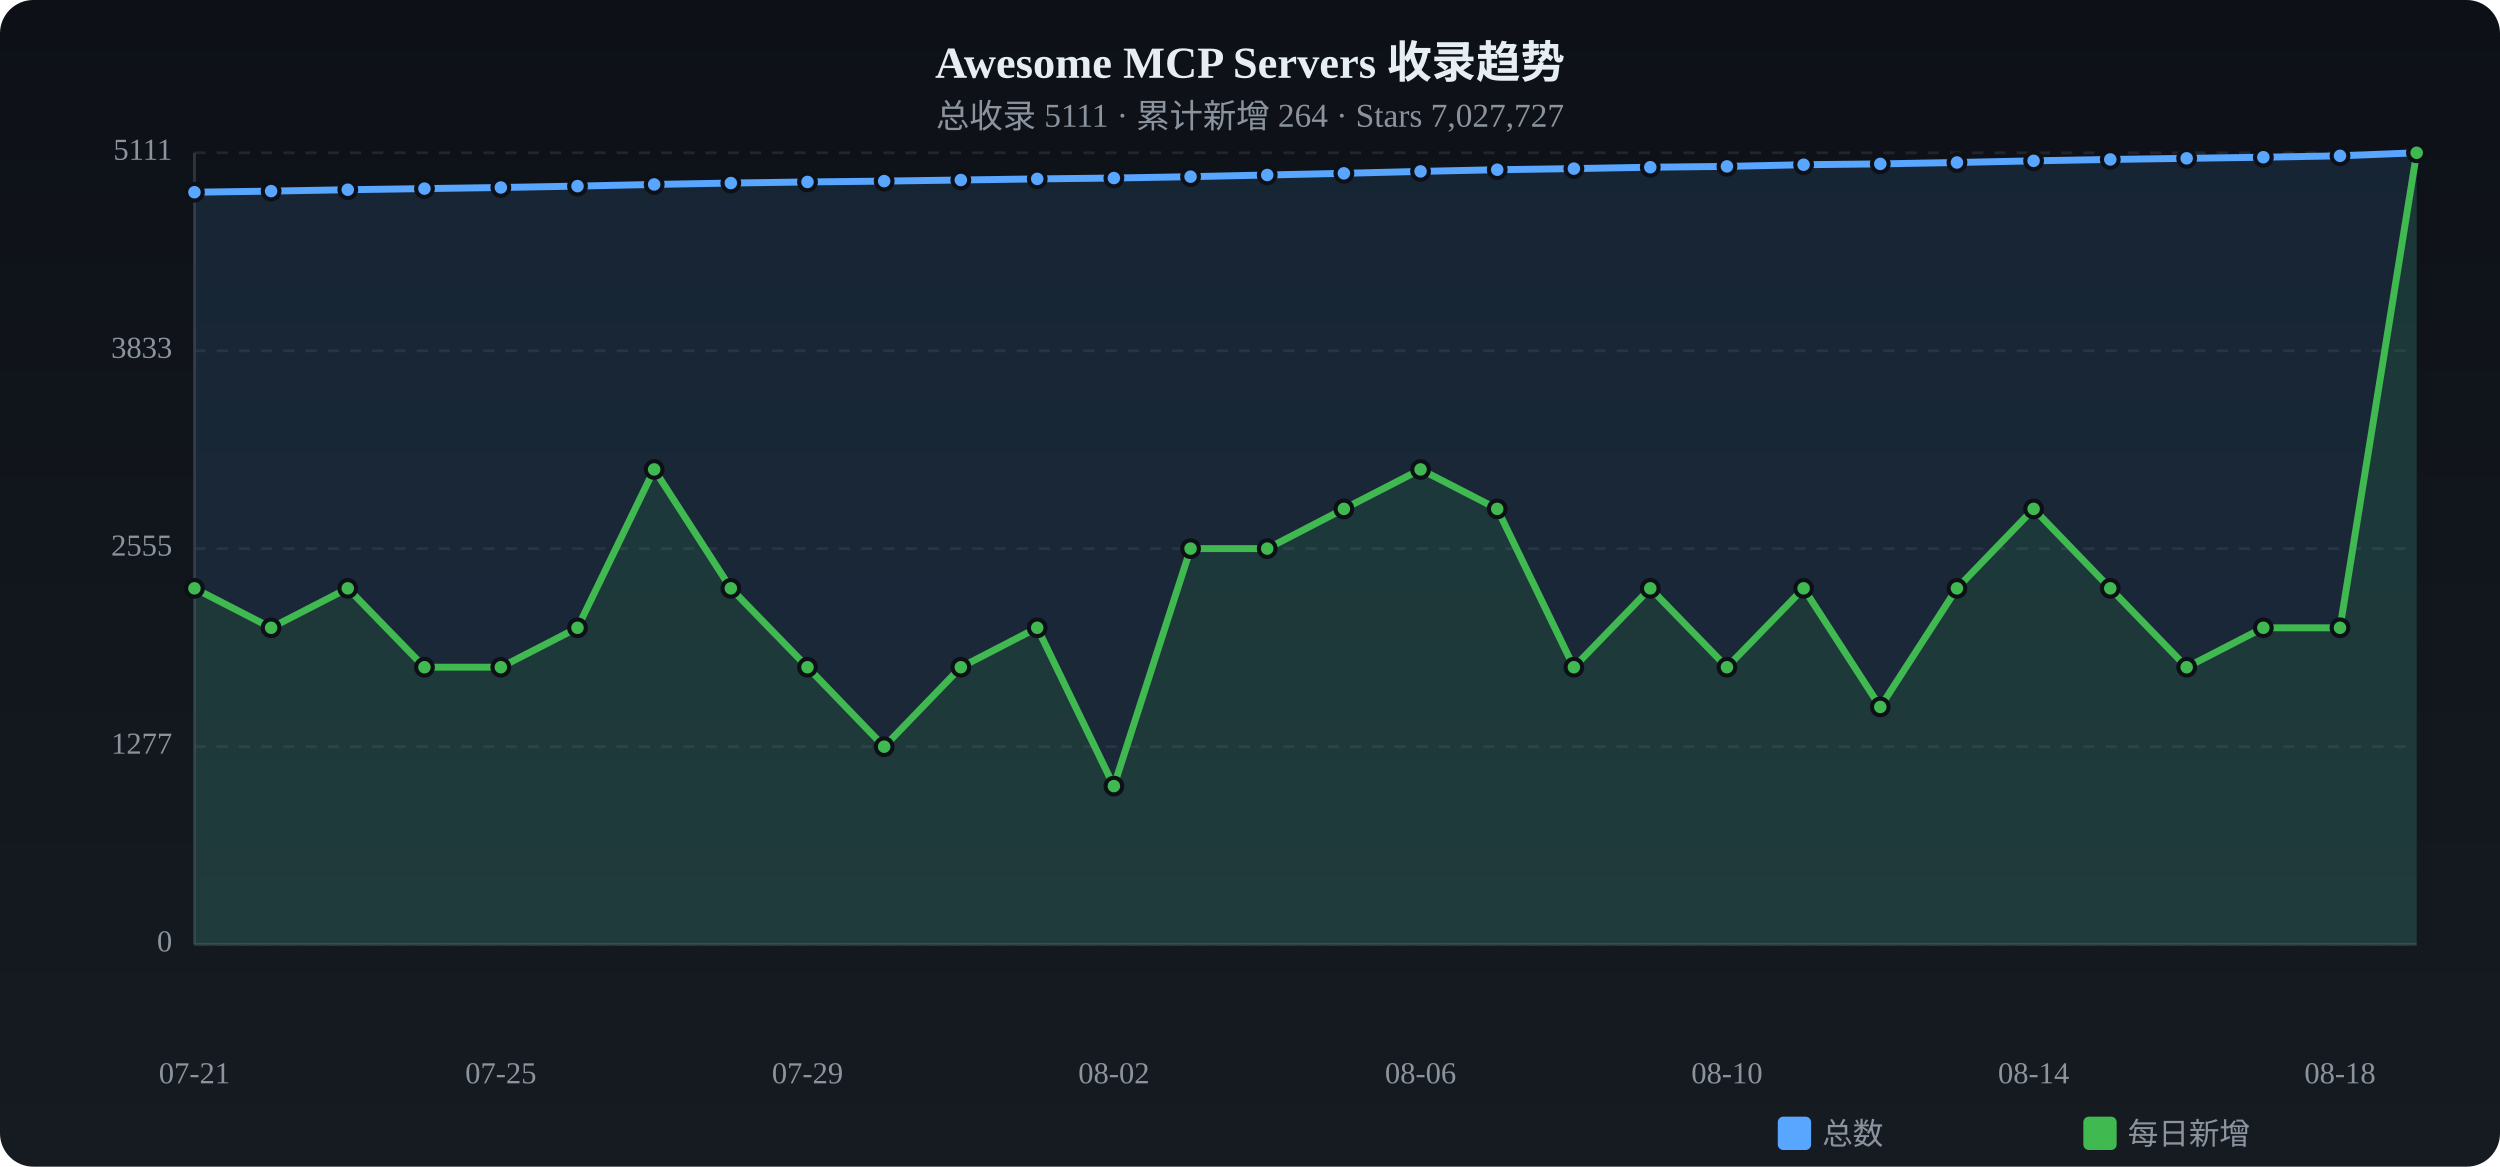
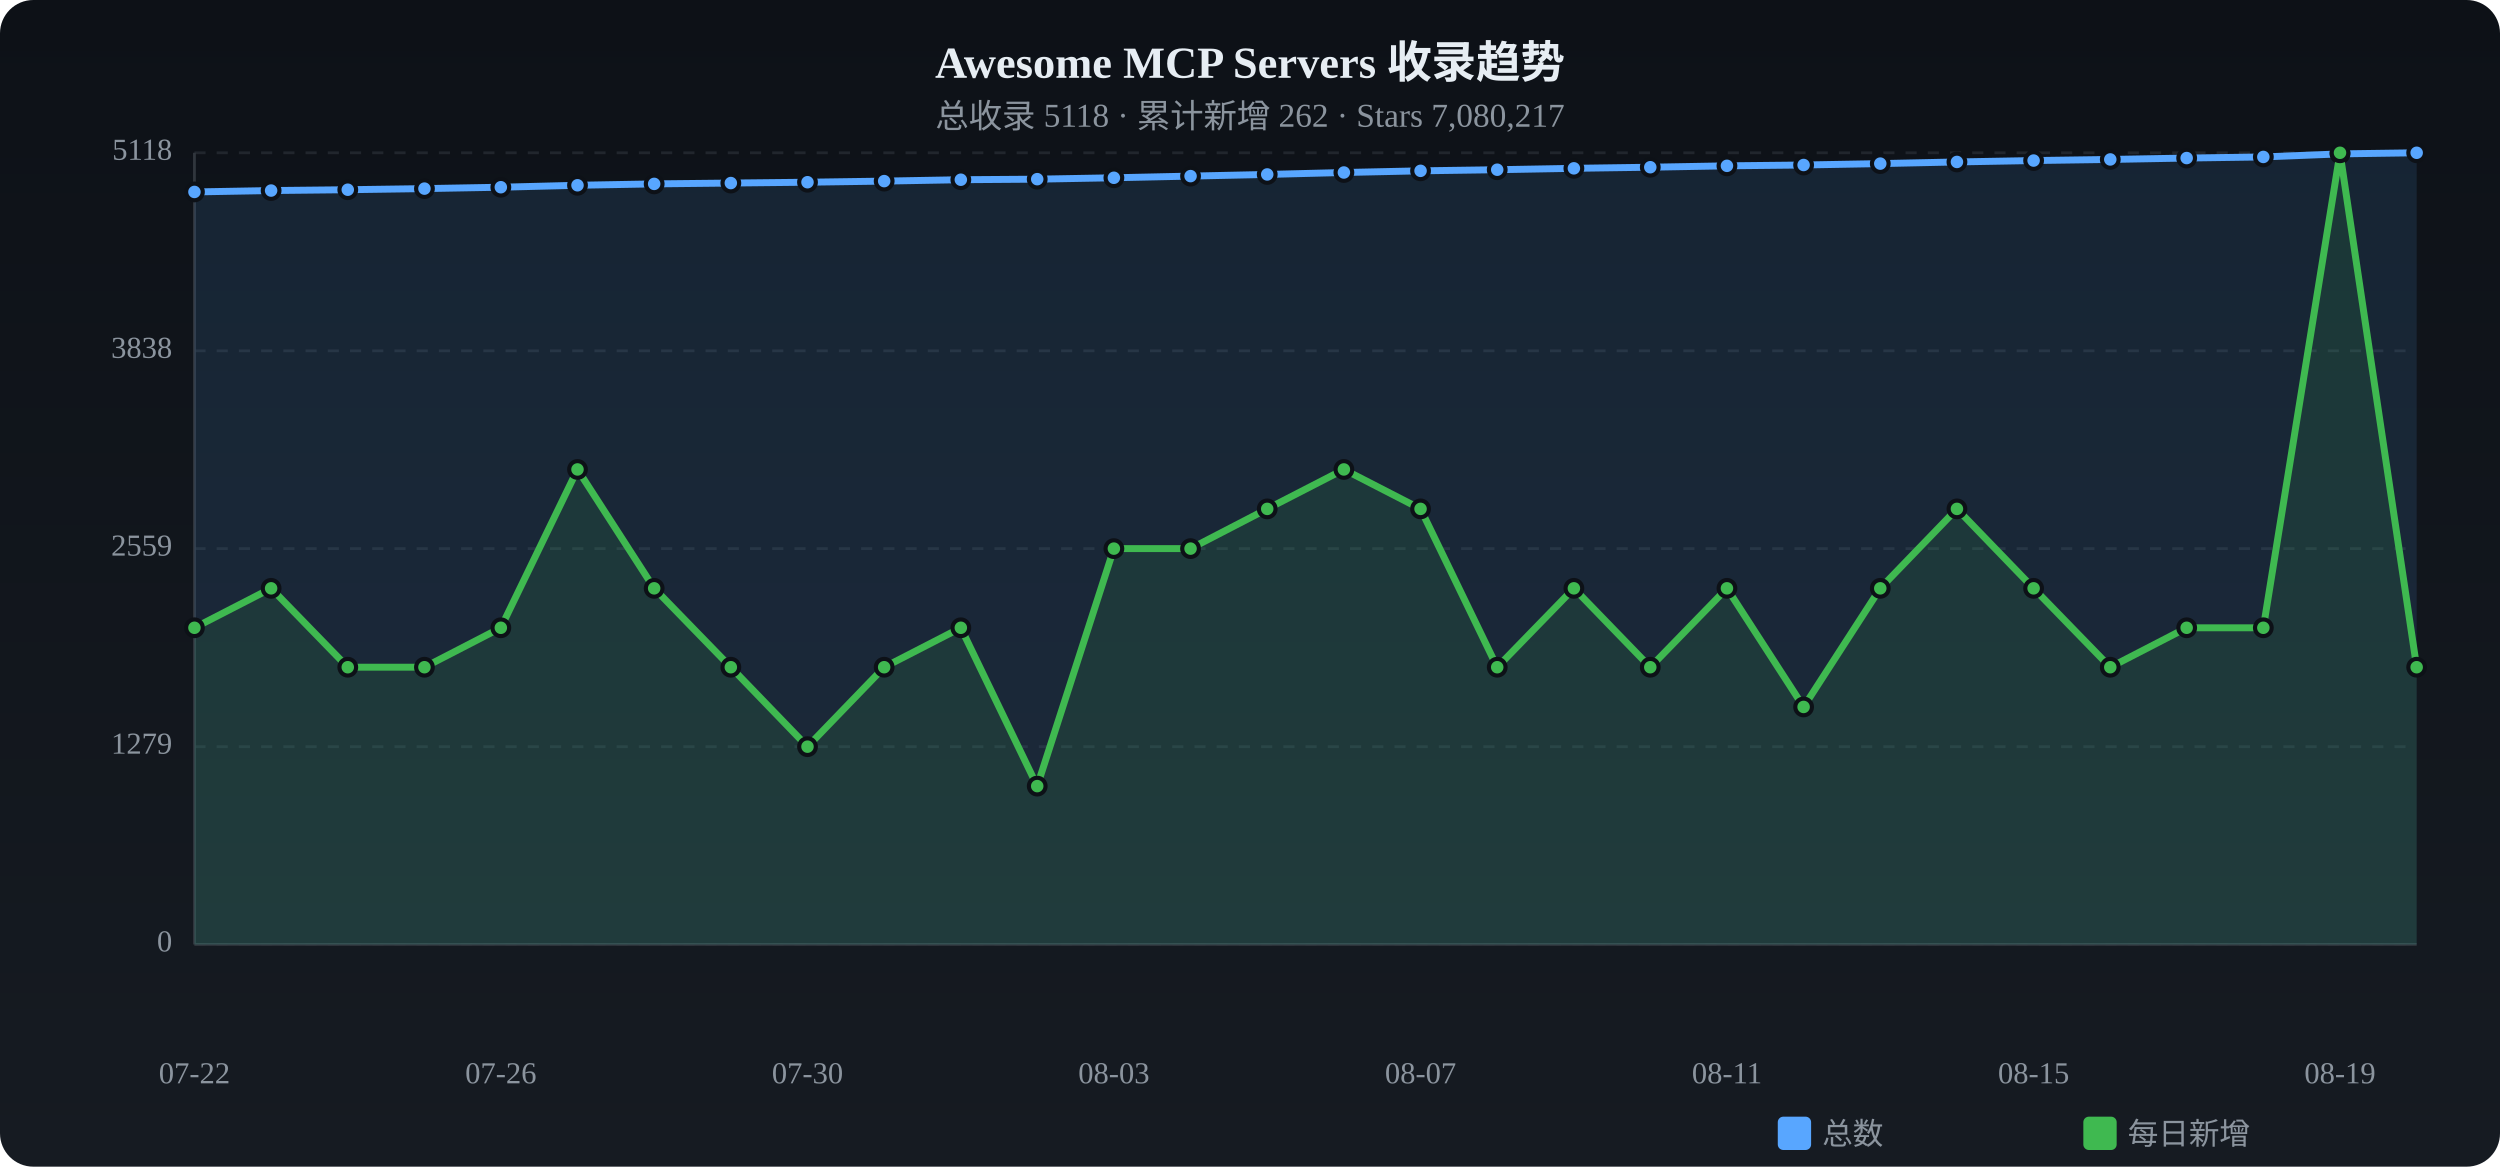
<svg xmlns="http://www.w3.org/2000/svg" viewBox="0 0 900 420" width="900" height="420">
  <defs>
    <linearGradient id="tbg" x1="0%" y1="0%" x2="0%" y2="100%">
      <stop offset="0%" stop-color="#0d1117" />
      <stop offset="100%" stop-color="#161b22" />
    </linearGradient>
  </defs>
  <rect width="900" height="420" rx="12" fill="url(#tbg)" />
  <text x="450.0" y="28" text-anchor="middle" fill="#e6edf3" font-size="16" font-weight="bold">Awesome MCP Servers 收录趋势</text>
-   <text x="450.0" y="46" text-anchor="middle" fill="#8b949e" font-size="12">总收录 5111 · 累计新增 264 · Stars 7,027,727</text>
+   <text x="450.0" y="46" text-anchor="middle" fill="#8b949e" font-size="12">总收录 5118 · 累计新增 262 · Stars 7,080,217</text>
  <text x="62" y="340.0" text-anchor="end" fill="#8b949e" font-size="11" dominant-baseline="middle">0</text>
  <line x1="70" y1="340.0" x2="870" y2="340.0" stroke="#21262d" stroke-dasharray="4 4" />
-   <text x="62" y="268.8" text-anchor="end" fill="#8b949e" font-size="11" dominant-baseline="middle">1277</text>
+   <text x="62" y="268.8" text-anchor="end" fill="#8b949e" font-size="11" dominant-baseline="middle">1279</text>
  <line x1="70" y1="268.8" x2="870" y2="268.8" stroke="#21262d" stroke-dasharray="4 4" />
-   <text x="62" y="197.5" text-anchor="end" fill="#8b949e" font-size="11" dominant-baseline="middle">2555</text>
+   <text x="62" y="197.5" text-anchor="end" fill="#8b949e" font-size="11" dominant-baseline="middle">2559</text>
  <line x1="70" y1="197.5" x2="870" y2="197.5" stroke="#21262d" stroke-dasharray="4 4" />
-   <text x="62" y="126.3" text-anchor="end" fill="#8b949e" font-size="11" dominant-baseline="middle">3833</text>
+   <text x="62" y="126.3" text-anchor="end" fill="#8b949e" font-size="11" dominant-baseline="middle">3838</text>
  <line x1="70" y1="126.3" x2="870" y2="126.3" stroke="#21262d" stroke-dasharray="4 4" />
-   <text x="62" y="55.0" text-anchor="end" fill="#8b949e" font-size="11" dominant-baseline="middle">5111</text>
+   <text x="62" y="55.0" text-anchor="end" fill="#8b949e" font-size="11" dominant-baseline="middle">5118</text>
  <line x1="70" y1="55.0" x2="870" y2="55.0" stroke="#21262d" stroke-dasharray="4 4" />
  <line x1="70" y1="55" x2="70" y2="340" stroke="#30363d" />
  <line x1="70" y1="340" x2="870" y2="340" stroke="#30363d" />
-   <path d="M70.0,69.2 L97.6,68.8 L125.2,68.3 L152.8,67.9 L180.3,67.5 L207.9,67.0 L235.5,66.4 L263.1,65.9 L290.7,65.5 L318.3,65.2 L345.9,64.8 L373.4,64.4 L401.0,64.1 L428.6,63.6 L456.2,63.0 L483.8,62.4 L511.4,61.7 L539.0,61.1 L566.6,60.7 L594.1,60.2 L621.7,59.9 L649.3,59.3 L676.9,59.0 L704.5,58.5 L732.1,57.9 L759.7,57.4 L787.2,57.0 L814.8,56.6 L842.4,56.1 L870.0,55.0 L870.0,340 L70.0,340 Z" fill="#58a6ff" opacity="0.12" />
-   <polyline points="70.0,69.2 97.6,68.8 125.2,68.3 152.8,67.9 180.3,67.5 207.9,67.0 235.5,66.4 263.1,65.9 290.7,65.5 318.3,65.2 345.9,64.8 373.4,64.4 401.0,64.1 428.6,63.6 456.2,63.0 483.8,62.4 511.4,61.7 539.0,61.1 566.6,60.7 594.1,60.2 621.7,59.9 649.3,59.3 676.9,59.0 704.5,58.5 732.1,57.9 759.7,57.4 787.2,57.0 814.8,56.6 842.4,56.1 870.0,55.0" fill="none" stroke="#58a6ff" stroke-width="2.5" stroke-linecap="round" stroke-linejoin="round" />
-   <circle cx="70.0" cy="69.2" r="3" fill="#58a6ff" stroke="#0d1117" stroke-width="1.5" />
-   <circle cx="97.6" cy="68.8" r="3" fill="#58a6ff" stroke="#0d1117" stroke-width="1.5" />
+   <path d="M70.0,69.1 L97.6,68.6 L125.2,68.3 L152.8,67.9 L180.3,67.4 L207.9,66.7 L235.5,66.2 L263.1,65.9 L290.7,65.6 L318.3,65.2 L345.9,64.7 L373.4,64.5 L401.0,64.0 L428.6,63.4 L456.2,62.8 L483.8,62.1 L511.4,61.5 L539.0,61.1 L566.6,60.6 L594.1,60.2 L621.7,59.7 L649.3,59.4 L676.9,58.9 L704.5,58.3 L732.1,57.8 L759.7,57.4 L787.2,56.9 L814.8,56.5 L842.4,55.4 L870.0,55.0 L870.0,340 L70.0,340 Z" fill="#58a6ff" opacity="0.12" />
+   <polyline points="70.0,69.1 97.6,68.6 125.2,68.3 152.8,67.9 180.3,67.4 207.9,66.7 235.5,66.2 263.1,65.9 290.7,65.6 318.3,65.2 345.9,64.7 373.4,64.5 401.0,64.0 428.6,63.4 456.2,62.8 483.8,62.1 511.4,61.5 539.0,61.1 566.6,60.6 594.1,60.2 621.7,59.7 649.3,59.4 676.9,58.9 704.5,58.3 732.1,57.8 759.7,57.4 787.2,56.9 814.8,56.5 842.4,55.4 870.0,55.0" fill="none" stroke="#58a6ff" stroke-width="2.5" stroke-linecap="round" stroke-linejoin="round" />
+   <circle cx="70.0" cy="69.1" r="3" fill="#58a6ff" stroke="#0d1117" stroke-width="1.5" />
+   <circle cx="97.6" cy="68.6" r="3" fill="#58a6ff" stroke="#0d1117" stroke-width="1.5" />
  <circle cx="125.2" cy="68.3" r="3" fill="#58a6ff" stroke="#0d1117" stroke-width="1.5" />
  <circle cx="152.8" cy="67.9" r="3" fill="#58a6ff" stroke="#0d1117" stroke-width="1.5" />
-   <circle cx="180.3" cy="67.5" r="3" fill="#58a6ff" stroke="#0d1117" stroke-width="1.5" />
-   <circle cx="207.9" cy="67.0" r="3" fill="#58a6ff" stroke="#0d1117" stroke-width="1.5" />
-   <circle cx="235.5" cy="66.4" r="3" fill="#58a6ff" stroke="#0d1117" stroke-width="1.5" />
+   <circle cx="180.3" cy="67.4" r="3" fill="#58a6ff" stroke="#0d1117" stroke-width="1.5" />
+   <circle cx="207.9" cy="66.7" r="3" fill="#58a6ff" stroke="#0d1117" stroke-width="1.5" />
+   <circle cx="235.5" cy="66.2" r="3" fill="#58a6ff" stroke="#0d1117" stroke-width="1.5" />
  <circle cx="263.1" cy="65.9" r="3" fill="#58a6ff" stroke="#0d1117" stroke-width="1.5" />
-   <circle cx="290.7" cy="65.5" r="3" fill="#58a6ff" stroke="#0d1117" stroke-width="1.5" />
+   <circle cx="290.7" cy="65.6" r="3" fill="#58a6ff" stroke="#0d1117" stroke-width="1.5" />
  <circle cx="318.3" cy="65.2" r="3" fill="#58a6ff" stroke="#0d1117" stroke-width="1.5" />
-   <circle cx="345.9" cy="64.8" r="3" fill="#58a6ff" stroke="#0d1117" stroke-width="1.5" />
-   <circle cx="373.4" cy="64.4" r="3" fill="#58a6ff" stroke="#0d1117" stroke-width="1.5" />
-   <circle cx="401.0" cy="64.1" r="3" fill="#58a6ff" stroke="#0d1117" stroke-width="1.5" />
-   <circle cx="428.6" cy="63.6" r="3" fill="#58a6ff" stroke="#0d1117" stroke-width="1.5" />
-   <circle cx="456.2" cy="63.0" r="3" fill="#58a6ff" stroke="#0d1117" stroke-width="1.5" />
-   <circle cx="483.8" cy="62.4" r="3" fill="#58a6ff" stroke="#0d1117" stroke-width="1.5" />
-   <circle cx="511.4" cy="61.7" r="3" fill="#58a6ff" stroke="#0d1117" stroke-width="1.5" />
+   <circle cx="345.9" cy="64.7" r="3" fill="#58a6ff" stroke="#0d1117" stroke-width="1.5" />
+   <circle cx="373.4" cy="64.5" r="3" fill="#58a6ff" stroke="#0d1117" stroke-width="1.5" />
+   <circle cx="401.0" cy="64.0" r="3" fill="#58a6ff" stroke="#0d1117" stroke-width="1.5" />
+   <circle cx="428.6" cy="63.4" r="3" fill="#58a6ff" stroke="#0d1117" stroke-width="1.5" />
+   <circle cx="456.2" cy="62.8" r="3" fill="#58a6ff" stroke="#0d1117" stroke-width="1.5" />
+   <circle cx="483.8" cy="62.1" r="3" fill="#58a6ff" stroke="#0d1117" stroke-width="1.5" />
+   <circle cx="511.4" cy="61.5" r="3" fill="#58a6ff" stroke="#0d1117" stroke-width="1.5" />
  <circle cx="539.0" cy="61.1" r="3" fill="#58a6ff" stroke="#0d1117" stroke-width="1.5" />
-   <circle cx="566.6" cy="60.7" r="3" fill="#58a6ff" stroke="#0d1117" stroke-width="1.5" />
+   <circle cx="566.6" cy="60.6" r="3" fill="#58a6ff" stroke="#0d1117" stroke-width="1.5" />
  <circle cx="594.1" cy="60.2" r="3" fill="#58a6ff" stroke="#0d1117" stroke-width="1.5" />
-   <circle cx="621.7" cy="59.9" r="3" fill="#58a6ff" stroke="#0d1117" stroke-width="1.5" />
-   <circle cx="649.3" cy="59.3" r="3" fill="#58a6ff" stroke="#0d1117" stroke-width="1.5" />
-   <circle cx="676.9" cy="59.0" r="3" fill="#58a6ff" stroke="#0d1117" stroke-width="1.5" />
-   <circle cx="704.5" cy="58.5" r="3" fill="#58a6ff" stroke="#0d1117" stroke-width="1.5" />
-   <circle cx="732.1" cy="57.9" r="3" fill="#58a6ff" stroke="#0d1117" stroke-width="1.5" />
+   <circle cx="621.7" cy="59.7" r="3" fill="#58a6ff" stroke="#0d1117" stroke-width="1.5" />
+   <circle cx="649.3" cy="59.4" r="3" fill="#58a6ff" stroke="#0d1117" stroke-width="1.5" />
+   <circle cx="676.9" cy="58.9" r="3" fill="#58a6ff" stroke="#0d1117" stroke-width="1.5" />
+   <circle cx="704.5" cy="58.3" r="3" fill="#58a6ff" stroke="#0d1117" stroke-width="1.5" />
+   <circle cx="732.1" cy="57.8" r="3" fill="#58a6ff" stroke="#0d1117" stroke-width="1.5" />
  <circle cx="759.7" cy="57.4" r="3" fill="#58a6ff" stroke="#0d1117" stroke-width="1.5" />
-   <circle cx="787.2" cy="57.0" r="3" fill="#58a6ff" stroke="#0d1117" stroke-width="1.5" />
-   <circle cx="814.8" cy="56.6" r="3" fill="#58a6ff" stroke="#0d1117" stroke-width="1.5" />
-   <circle cx="842.4" cy="56.1" r="3" fill="#58a6ff" stroke="#0d1117" stroke-width="1.5" />
+   <circle cx="787.2" cy="56.9" r="3" fill="#58a6ff" stroke="#0d1117" stroke-width="1.5" />
+   <circle cx="814.8" cy="56.5" r="3" fill="#58a6ff" stroke="#0d1117" stroke-width="1.5" />
+   <circle cx="842.4" cy="55.4" r="3" fill="#58a6ff" stroke="#0d1117" stroke-width="1.5" />
  <circle cx="870.0" cy="55.0" r="3" fill="#58a6ff" stroke="#0d1117" stroke-width="1.5" />
-   <path d="M70.0,211.8 L97.6,226.0 L125.2,211.8 L152.8,240.2 L180.3,240.2 L207.9,226.0 L235.5,169.0 L263.1,211.8 L290.7,240.2 L318.3,268.8 L345.9,240.2 L373.4,226.0 L401.0,283.0 L428.6,197.5 L456.2,197.5 L483.8,183.2 L511.4,169.0 L539.0,183.2 L566.6,240.2 L594.1,211.8 L621.7,240.2 L649.3,211.8 L676.9,254.5 L704.5,211.8 L732.1,183.2 L759.7,211.8 L787.2,240.2 L814.8,226.0 L842.4,226.0 L870.0,55.0 L870.0,340 L70.0,340 Z" fill="#3fb950" opacity="0.12" />
-   <polyline points="70.0,211.8 97.6,226.0 125.2,211.8 152.8,240.2 180.3,240.2 207.9,226.0 235.5,169.0 263.1,211.8 290.7,240.2 318.3,268.8 345.9,240.2 373.4,226.0 401.0,283.0 428.6,197.5 456.2,197.5 483.8,183.2 511.4,169.0 539.0,183.2 566.6,240.2 594.1,211.8 621.7,240.2 649.3,211.8 676.9,254.5 704.5,211.8 732.1,183.2 759.7,211.8 787.2,240.2 814.8,226.0 842.4,226.0 870.0,55.0" fill="none" stroke="#3fb950" stroke-width="2.5" stroke-linecap="round" stroke-linejoin="round" />
-   <circle cx="70.0" cy="211.8" r="3" fill="#3fb950" stroke="#0d1117" stroke-width="1.5" />
-   <circle cx="97.6" cy="226.0" r="3" fill="#3fb950" stroke="#0d1117" stroke-width="1.5" />
-   <circle cx="125.2" cy="211.8" r="3" fill="#3fb950" stroke="#0d1117" stroke-width="1.5" />
+   <path d="M70.0,226.0 L97.6,211.8 L125.2,240.2 L152.8,240.2 L180.3,226.0 L207.9,169.0 L235.5,211.8 L263.1,240.2 L290.7,268.8 L318.3,240.2 L345.9,226.0 L373.4,283.0 L401.0,197.5 L428.6,197.5 L456.2,183.2 L483.8,169.0 L511.4,183.2 L539.0,240.2 L566.6,211.8 L594.1,240.2 L621.7,211.8 L649.3,254.5 L676.9,211.8 L704.5,183.2 L732.1,211.8 L759.7,240.2 L787.2,226.0 L814.8,226.0 L842.4,55.0 L870.0,240.2 L870.0,340 L70.0,340 Z" fill="#3fb950" opacity="0.12" />
+   <polyline points="70.0,226.0 97.6,211.8 125.2,240.2 152.8,240.2 180.3,226.0 207.9,169.0 235.5,211.8 263.1,240.2 290.7,268.8 318.3,240.2 345.9,226.0 373.4,283.0 401.0,197.5 428.6,197.5 456.2,183.2 483.8,169.0 511.4,183.2 539.0,240.2 566.6,211.8 594.1,240.2 621.7,211.8 649.3,254.5 676.9,211.8 704.5,183.2 732.1,211.8 759.7,240.2 787.2,226.0 814.8,226.0 842.4,55.0 870.0,240.2" fill="none" stroke="#3fb950" stroke-width="2.5" stroke-linecap="round" stroke-linejoin="round" />
+   <circle cx="70.0" cy="226.0" r="3" fill="#3fb950" stroke="#0d1117" stroke-width="1.5" />
+   <circle cx="97.6" cy="211.8" r="3" fill="#3fb950" stroke="#0d1117" stroke-width="1.5" />
+   <circle cx="125.2" cy="240.2" r="3" fill="#3fb950" stroke="#0d1117" stroke-width="1.5" />
  <circle cx="152.8" cy="240.2" r="3" fill="#3fb950" stroke="#0d1117" stroke-width="1.5" />
-   <circle cx="180.3" cy="240.2" r="3" fill="#3fb950" stroke="#0d1117" stroke-width="1.5" />
-   <circle cx="207.9" cy="226.0" r="3" fill="#3fb950" stroke="#0d1117" stroke-width="1.5" />
-   <circle cx="235.5" cy="169.0" r="3" fill="#3fb950" stroke="#0d1117" stroke-width="1.5" />
-   <circle cx="263.1" cy="211.8" r="3" fill="#3fb950" stroke="#0d1117" stroke-width="1.5" />
-   <circle cx="290.7" cy="240.2" r="3" fill="#3fb950" stroke="#0d1117" stroke-width="1.5" />
-   <circle cx="318.3" cy="268.8" r="3" fill="#3fb950" stroke="#0d1117" stroke-width="1.5" />
-   <circle cx="345.9" cy="240.2" r="3" fill="#3fb950" stroke="#0d1117" stroke-width="1.5" />
-   <circle cx="373.4" cy="226.0" r="3" fill="#3fb950" stroke="#0d1117" stroke-width="1.5" />
-   <circle cx="401.0" cy="283.0" r="3" fill="#3fb950" stroke="#0d1117" stroke-width="1.5" />
+   <circle cx="180.3" cy="226.0" r="3" fill="#3fb950" stroke="#0d1117" stroke-width="1.5" />
+   <circle cx="207.9" cy="169.0" r="3" fill="#3fb950" stroke="#0d1117" stroke-width="1.5" />
+   <circle cx="235.5" cy="211.8" r="3" fill="#3fb950" stroke="#0d1117" stroke-width="1.5" />
+   <circle cx="263.1" cy="240.2" r="3" fill="#3fb950" stroke="#0d1117" stroke-width="1.5" />
+   <circle cx="290.7" cy="268.8" r="3" fill="#3fb950" stroke="#0d1117" stroke-width="1.5" />
+   <circle cx="318.3" cy="240.2" r="3" fill="#3fb950" stroke="#0d1117" stroke-width="1.5" />
+   <circle cx="345.9" cy="226.0" r="3" fill="#3fb950" stroke="#0d1117" stroke-width="1.5" />
+   <circle cx="373.4" cy="283.0" r="3" fill="#3fb950" stroke="#0d1117" stroke-width="1.5" />
+   <circle cx="401.0" cy="197.5" r="3" fill="#3fb950" stroke="#0d1117" stroke-width="1.5" />
  <circle cx="428.6" cy="197.5" r="3" fill="#3fb950" stroke="#0d1117" stroke-width="1.5" />
-   <circle cx="456.2" cy="197.5" r="3" fill="#3fb950" stroke="#0d1117" stroke-width="1.5" />
-   <circle cx="483.8" cy="183.2" r="3" fill="#3fb950" stroke="#0d1117" stroke-width="1.5" />
-   <circle cx="511.4" cy="169.0" r="3" fill="#3fb950" stroke="#0d1117" stroke-width="1.5" />
-   <circle cx="539.0" cy="183.2" r="3" fill="#3fb950" stroke="#0d1117" stroke-width="1.5" />
-   <circle cx="566.6" cy="240.2" r="3" fill="#3fb950" stroke="#0d1117" stroke-width="1.5" />
-   <circle cx="594.1" cy="211.8" r="3" fill="#3fb950" stroke="#0d1117" stroke-width="1.5" />
-   <circle cx="621.7" cy="240.2" r="3" fill="#3fb950" stroke="#0d1117" stroke-width="1.5" />
-   <circle cx="649.3" cy="211.8" r="3" fill="#3fb950" stroke="#0d1117" stroke-width="1.5" />
-   <circle cx="676.9" cy="254.5" r="3" fill="#3fb950" stroke="#0d1117" stroke-width="1.5" />
-   <circle cx="704.5" cy="211.8" r="3" fill="#3fb950" stroke="#0d1117" stroke-width="1.5" />
-   <circle cx="732.1" cy="183.2" r="3" fill="#3fb950" stroke="#0d1117" stroke-width="1.5" />
-   <circle cx="759.7" cy="211.8" r="3" fill="#3fb950" stroke="#0d1117" stroke-width="1.5" />
-   <circle cx="787.2" cy="240.2" r="3" fill="#3fb950" stroke="#0d1117" stroke-width="1.5" />
+   <circle cx="456.2" cy="183.2" r="3" fill="#3fb950" stroke="#0d1117" stroke-width="1.5" />
+   <circle cx="483.8" cy="169.0" r="3" fill="#3fb950" stroke="#0d1117" stroke-width="1.5" />
+   <circle cx="511.4" cy="183.2" r="3" fill="#3fb950" stroke="#0d1117" stroke-width="1.5" />
+   <circle cx="539.0" cy="240.2" r="3" fill="#3fb950" stroke="#0d1117" stroke-width="1.5" />
+   <circle cx="566.6" cy="211.8" r="3" fill="#3fb950" stroke="#0d1117" stroke-width="1.5" />
+   <circle cx="594.1" cy="240.2" r="3" fill="#3fb950" stroke="#0d1117" stroke-width="1.5" />
+   <circle cx="621.7" cy="211.8" r="3" fill="#3fb950" stroke="#0d1117" stroke-width="1.5" />
+   <circle cx="649.3" cy="254.5" r="3" fill="#3fb950" stroke="#0d1117" stroke-width="1.5" />
+   <circle cx="676.9" cy="211.8" r="3" fill="#3fb950" stroke="#0d1117" stroke-width="1.5" />
+   <circle cx="704.5" cy="183.2" r="3" fill="#3fb950" stroke="#0d1117" stroke-width="1.5" />
+   <circle cx="732.1" cy="211.8" r="3" fill="#3fb950" stroke="#0d1117" stroke-width="1.5" />
+   <circle cx="759.7" cy="240.2" r="3" fill="#3fb950" stroke="#0d1117" stroke-width="1.5" />
+   <circle cx="787.2" cy="226.0" r="3" fill="#3fb950" stroke="#0d1117" stroke-width="1.5" />
  <circle cx="814.8" cy="226.0" r="3" fill="#3fb950" stroke="#0d1117" stroke-width="1.5" />
-   <circle cx="842.4" cy="226.0" r="3" fill="#3fb950" stroke="#0d1117" stroke-width="1.5" />
-   <circle cx="870.0" cy="55.0" r="3" fill="#3fb950" stroke="#0d1117" stroke-width="1.5" />
-   <text x="70.0" y="390" text-anchor="middle" fill="#8b949e" font-size="11">07-21</text>
-   <text x="180.3" y="390" text-anchor="middle" fill="#8b949e" font-size="11">07-25</text>
-   <text x="290.7" y="390" text-anchor="middle" fill="#8b949e" font-size="11">07-29</text>
-   <text x="401.0" y="390" text-anchor="middle" fill="#8b949e" font-size="11">08-02</text>
-   <text x="511.4" y="390" text-anchor="middle" fill="#8b949e" font-size="11">08-06</text>
-   <text x="621.7" y="390" text-anchor="middle" fill="#8b949e" font-size="11">08-10</text>
-   <text x="732.1" y="390" text-anchor="middle" fill="#8b949e" font-size="11">08-14</text>
-   <text x="842.4" y="390" text-anchor="middle" fill="#8b949e" font-size="11">08-18</text>
+   <circle cx="842.4" cy="55.0" r="3" fill="#3fb950" stroke="#0d1117" stroke-width="1.5" />
+   <circle cx="870.0" cy="240.2" r="3" fill="#3fb950" stroke="#0d1117" stroke-width="1.5" />
+   <text x="70.0" y="390" text-anchor="middle" fill="#8b949e" font-size="11">07-22</text>
+   <text x="180.3" y="390" text-anchor="middle" fill="#8b949e" font-size="11">07-26</text>
+   <text x="290.7" y="390" text-anchor="middle" fill="#8b949e" font-size="11">07-30</text>
+   <text x="401.0" y="390" text-anchor="middle" fill="#8b949e" font-size="11">08-03</text>
+   <text x="511.4" y="390" text-anchor="middle" fill="#8b949e" font-size="11">08-07</text>
+   <text x="621.7" y="390" text-anchor="middle" fill="#8b949e" font-size="11">08-11</text>
+   <text x="732.1" y="390" text-anchor="middle" fill="#8b949e" font-size="11">08-15</text>
+   <text x="842.4" y="390" text-anchor="middle" fill="#8b949e" font-size="11">08-19</text>
  <rect x="640" y="402" width="12" height="12" rx="2" fill="#58a6ff" />
  <text x="656" y="412" fill="#8b949e" font-size="11">总数</text>
  <rect x="750" y="402" width="12" height="12" rx="2" fill="#3fb950" />
  <text x="766" y="412" fill="#8b949e" font-size="11">每日新增</text>
</svg>
